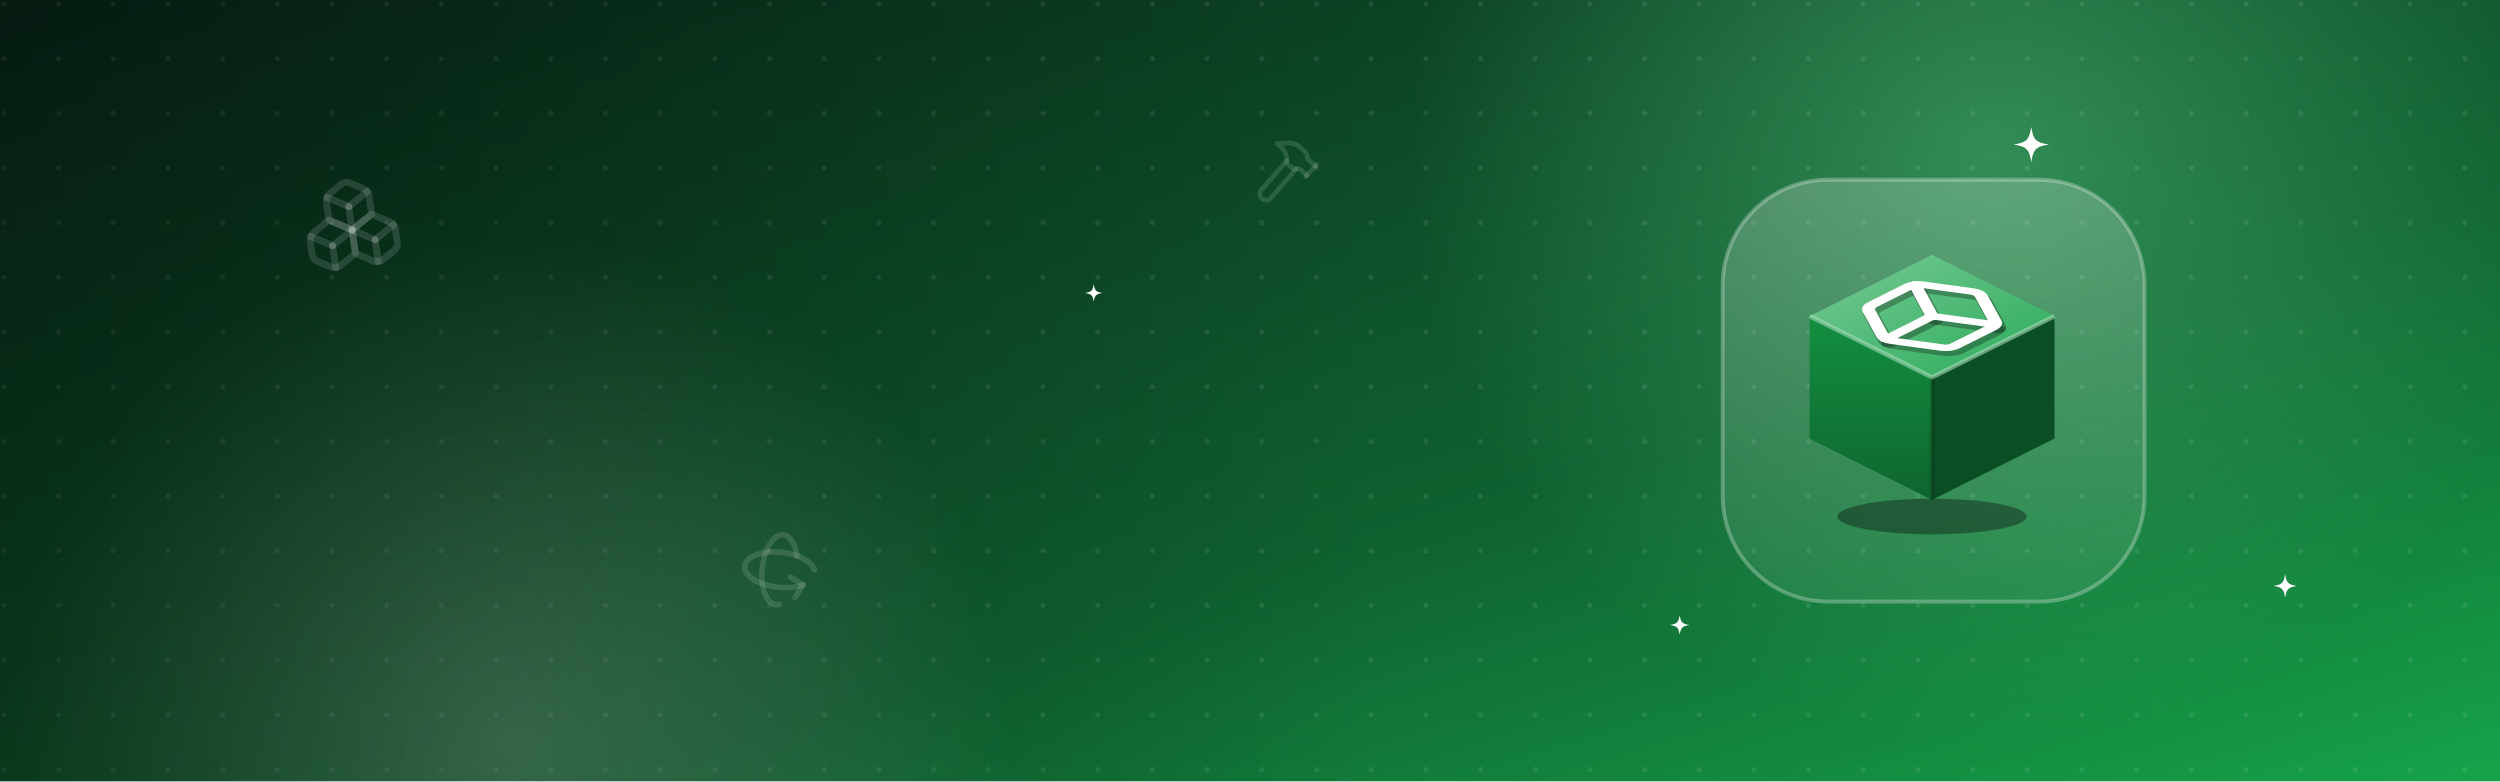
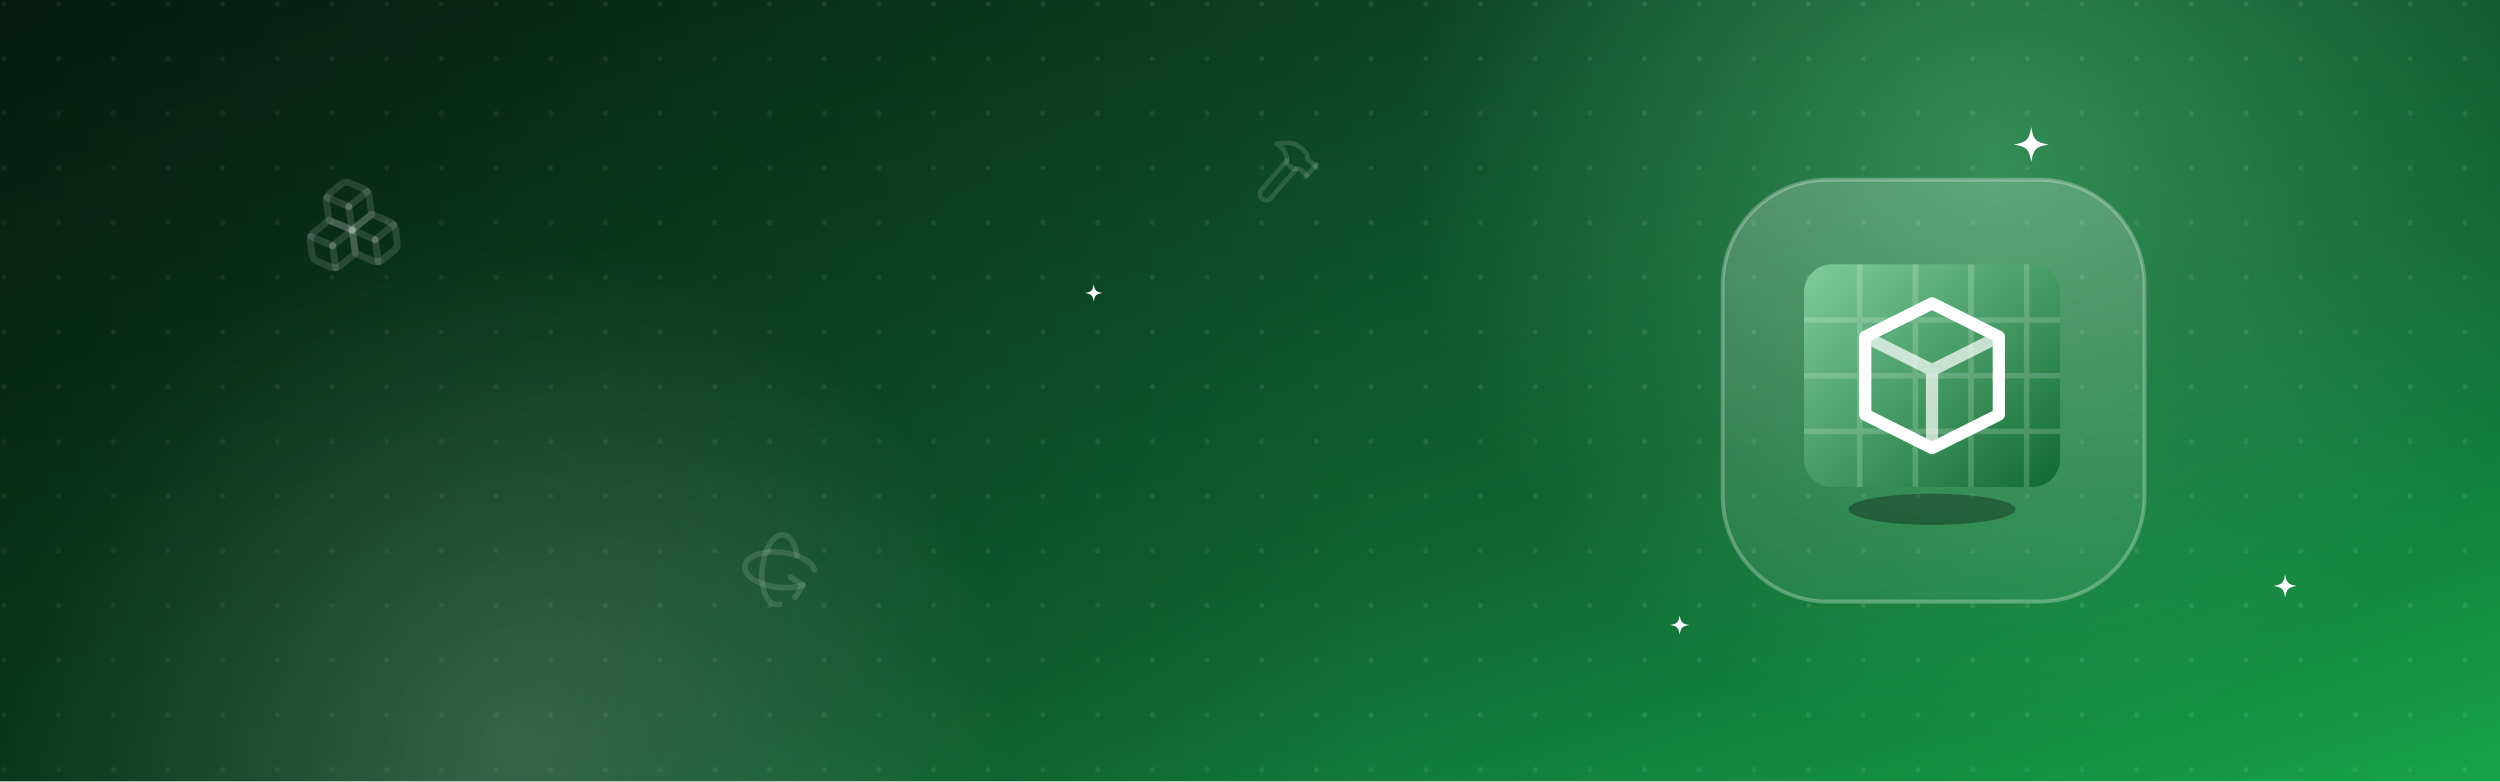
<svg xmlns="http://www.w3.org/2000/svg" viewBox="0 0 1280 400" role="img" aria-hidden="true">
  <defs>
    <linearGradient id="bg" x1="0" y1="0" x2="1" y2="1">
      <stop offset="0" stop-color="#09291a" />
      <stop offset=".62" stop-color="#0f6130" />
      <stop offset="1" stop-color="#16a34a" />
    </linearGradient>
    <radialGradient id="o1">
      <stop offset="0" stop-color="#50ba77" stop-opacity=".55" />
      <stop offset="1" stop-color="#50ba77" stop-opacity="0" />
    </radialGradient>
    <radialGradient id="o2">
      <stop offset="0" stop-color="#ffffff" stop-opacity=".22" />
      <stop offset="1" stop-color="#ffffff" stop-opacity="0" />
    </radialGradient>
    <pattern id="dots" width="28" height="28" patternUnits="userSpaceOnUse">
      <circle cx="2" cy="2" r="1.3" fill="#ffffff" fill-opacity=".09" />
    </pattern>
    <linearGradient id="glass" x1="0" y1="0" x2="0" y2="1">
      <stop offset="0" stop-color="#ffffff" stop-opacity=".22" />
      <stop offset="1" stop-color="#ffffff" stop-opacity=".06" />
    </linearGradient>
    <linearGradient id="fade" x1="0" y1="0" x2="1" y2="0">
      <stop offset="0" stop-color="#000" stop-opacity=".35" />
      <stop offset=".55" stop-color="#000" stop-opacity="0" />
    </linearGradient>
-     <linearGradient id="bbt" x1="0" y1="0" x2="1" y2="1">
-       <stop offset="0" stop-color="#78ca96" />
-       <stop offset="1" stop-color="#29aa58" />
+     <linearGradient id="bbm" x1="0" y1="0" x2="1" y2="1">
+       <stop offset="0" stop-color="#7fcc9b" />
+       <stop offset="1" stop-color="#0e6a30" />
    </linearGradient>
-     <linearGradient id="bbl" x1="0" y1="0" x2="0" y2="1">
-       <stop offset="0" stop-color="#138f41" />
-       <stop offset="1" stop-color="#0e652e" />
+     <linearGradient id="bbv" x1="0" y1="0" x2="0" y2="1">
+       <stop offset="0" stop-color="#7fcc9b" />
+       <stop offset="1" stop-color="#16a34a" />
    </linearGradient>
-     <linearGradient id="bbsh" x1="0" y1="0" x2="1" y2="0">
+     <linearGradient id="bbw" x1="0" y1="0" x2="0" y2="1">
+       <stop offset="0" stop-color="#ffffff" />
+       <stop offset="1" stop-color="#dfe5ee" />
+     </linearGradient>
+     <linearGradient id="bbg" x1="0" y1="0" x2="0" y2="1">
+       <stop offset="0" stop-color="#ffe08a" />
+       <stop offset="1" stop-color="#f2a62b" />
+     </linearGradient>
+     <radialGradient id="bbh" cx=".3" cy=".25" r=".7">
+       <stop offset="0" stop-color="#fff" stop-opacity=".55" />
+       <stop offset="1" stop-color="#fff" stop-opacity="0" />
+     </radialGradient>
+     <linearGradient id="bbs" x1="0" y1="0" x2="1" y2="0">
      <stop offset="0" stop-color="#fff" stop-opacity="0" />
-       <stop offset=".5" stop-color="#fff" stop-opacity=".55" />
+       <stop offset=".5" stop-color="#fff" stop-opacity=".6" />
      <stop offset="1" stop-color="#fff" stop-opacity="0" />
    </linearGradient>
-     <clipPath id="bbc">
-       <path d="M32 10 L54 21 L32 32 L10 21 Z" />
-     </clipPath>
  </defs>
  <style>.b1,.b2,.f,.s,.k{transform-box:fill-box;transform-origin:50% 50%}
@keyframes b1{to{transform:translate(-90px,40px) scale(1.15)}}@keyframes b2{to{transform:translate(70px,-30px) scale(.9)}}
@keyframes f{0%,100%{transform:translateY(0)}50%{transform:translateY(-10px)}}
@keyframes s{0%,100%{opacity:.25;transform:scale(.5) rotate(0)}50%{opacity:.95;transform:scale(1) rotate(45deg)}}
@keyframes k{0%,100%{transform:translateY(0)}50%{transform:translateY(-6px)}}
.b1{animation:b1 16s ease-in-out infinite alternate}.b2{animation:b2 19s ease-in-out infinite alternate}
.f{animation:f 9s ease-in-out infinite}.f1{animation-duration:11s;animation-delay:-3s}.f2{animation-duration:13s;animation-delay:-6s}
.s{animation:s 3.4s ease-in-out infinite}.k{animation:k 6s ease-in-out infinite}
- @media (prefers-reduced-motion:reduce){.b1,.b2,.f,.s,.k{animation:none!important}}.bbbob,.bbshadow{transform-box:fill-box;transform-origin:50% 50%}@keyframes bbb{0%,100%{transform:translateY(0)}50%{transform:translateY(-2.2px)}}@keyframes bbsd{0%,100%{transform:scaleX(1);opacity:.35}50%{transform:scaleX(.86);opacity:.22}}@keyframes bbs{0%,55%{transform:translateX(0)}100%{transform:translateX(78px)}}@keyframes bbg{0%,100%{opacity:.9}50%{opacity:1}}.bbbob{animation:bbb 4.2s ease-in-out infinite}.bbshadow{animation:bbsd 4.2s ease-in-out infinite}.bbshine{animation:bbs 5.5s ease-in-out infinite}.bbglow{animation:bbg 4.2s ease-in-out infinite}</style>
+ @media (prefers-reduced-motion:reduce){.b1,.b2,.f,.s,.k{animation:none!important}}.bbfl,.bbpu,.bbbl,.bbsp,.bbwg,.bbri,.bbsd,.bbpop{transform-box:fill-box;transform-origin:50% 50%}.bbgr{transform-box:fill-box;transform-origin:50% 100%}@keyframes bbfl{0%,100%{transform:translateY(0)}50%{transform:translateY(-2px)}}.bbfl{animation:bbfl 4.2s ease-in-out infinite}@keyframes bbsd{0%,100%{transform:scaleX(1);opacity:.32}50%{transform:scaleX(.85);opacity:.2}}.bbsd{animation:bbsd 4.2s ease-in-out infinite}@keyframes bbpu{0%,100%{opacity:.55}50%{opacity:1}}.bbpu{animation:bbpu 2.4s ease-in-out infinite}@keyframes bbbl{0%,44%,56%,100%{opacity:1}50%{opacity:.15}}.bbbl{animation:bbbl 3s steps(1,end) infinite}@keyframes bbsp{to{transform:rotate(360deg)}}.bbsp{animation:bbsp 14s linear infinite}@keyframes bbwg{0%,100%{transform:rotate(-6deg)}50%{transform:rotate(6deg)}}.bbwg{animation:bbwg 3.4s ease-in-out infinite}@keyframes bbri{0%{transform:translateY(2px);opacity:.7}100%{transform:translateY(-3.5px);opacity:1}}.bbri{animation:bbri 1.6s ease-in-out infinite alternate}@keyframes bbgr{0%,100%{transform:scaleY(.55)}50%{transform:scaleY(1)}}.bbgr{animation:bbgr 2.8s ease-in-out infinite}@keyframes bbpop{0%,100%{transform:scale(.9)}50%{transform:scale(1.08)}}.bbpop{animation:bbpop 2.6s ease-in-out infinite}@keyframes bbsh{0%,60%{transform:translateX(-30px)}100%{transform:translateX(70px)}}.bbsh{animation:bbsh 5s ease-in-out infinite}@keyframes bbdash{to{stroke-dashoffset:-40}}.bbdash{animation:bbdash 2.4s linear infinite}@keyframes bbsw{0%,100%{transform:rotate(-50deg)}50%{transform:rotate(35deg)}}</style>
  <rect width="1280" height="400" fill="url(#bg)" />
  <circle class="b1" cx="1020" cy="80" r="300" fill="url(#o1)" />
  <circle class="b2" cx="260" cy="380" r="260" fill="url(#o2)" />
  <rect width="1280" height="400" fill="url(#dots)" />
  <rect width="1280" height="400" fill="url(#fade)" />
  <g transform="translate(150 92) rotate(-8) scale(2.2)">
    <g class="f f0" fill="none" stroke="#ffffff" stroke-opacity=".13" stroke-width="1.6" stroke-linecap="round" stroke-linejoin="round">
      <path d="M2.97 12.92A2 2 0 0 0 2 14.63v3.24a2 2 0 0 0 .97 1.71l3 1.8a2 2 0 0 0 2.06 0L12 19v-5.5l-5-3-4.03 2.42Z" />
      <path d="m7 16.5-4.74-2.85" />
      <path d="m7 16.5 5-3" />
      <path d="M7 16.5v5.17" />
      <path d="M12 13.5V19l3.97 2.38a2 2 0 0 0 2.06 0l3-1.8a2 2 0 0 0 .97-1.71v-3.24a2 2 0 0 0-.97-1.71L17 10.5l-5 3Z" />
      <path d="m17 16.5-5-3" />
      <path d="m17 16.5 4.74-2.85" />
      <path d="M17 16.5v5.17" />
      <path d="M7.97 4.42A2 2 0 0 0 7 6.13v4.37l5 3 5-3V6.13a2 2 0 0 0-.97-1.71l-3-1.8a2 2 0 0 0-2.06 0l-3 1.8Z" />
      <path d="M12 8 7.26 5.15" />
      <path d="m12 8 4.74-2.85" />
      <path d="M12 13.5V8" />
    </g>
  </g>
  <g transform="translate(380 268) rotate(6) scale(1.8)">
    <g class="f f1" fill="none" stroke="#ffffff" stroke-opacity=".13" stroke-width="1.6" stroke-linecap="round" stroke-linejoin="round">
      <path d="m15.194 13.707 3.814 1.86-1.86 3.814" />
      <path d="M16.472 7.528 A 5 10 0 1 0 13 21.798" />
      <path d="M21.798 11 A 10 5 0 1 0 19 15.571" />
    </g>
  </g>
  <g transform="translate(640 70) rotate(-4) scale(1.5)">
    <g class="f f2" fill="none" stroke="#ffffff" stroke-opacity=".13" stroke-width="1.6" stroke-linecap="round" stroke-linejoin="round">
      <path d="m15 12-9.373 9.373a1 1 0 0 1-3.001-3L12 9" />
      <path d="m18 15 4-4" />
      <path d="m21.5 11.5-1.914-1.914A2 2 0 0 1 19 8.172v-.344a2 2 0 0 0-.586-1.414l-1.657-1.657A6 6 0 0 0 12.516 3H9l1.243 1.243A6 6 0 0 1 12 8.485V10l2 2h1.172a2 2 0 0 1 1.414.586L18.5 14.5" />
    </g>
  </g>
  <g class="k">
    <rect x="882" y="92" width="216" height="216" rx="54" fill="url(#glass)" stroke="#ffffff" stroke-opacity=".28" stroke-width="2" />
-     <g transform="translate(898 102) scale(2.85)">
-       <g class="bbbob">
-         <ellipse cx="32" cy="57" rx="17" ry="3.2" fill="#000" opacity=".35" class="bbshadow" />
-         <path d="M10 21 L32 32 V54 L10 43 Z" fill="url(#bbl)" />
-         <path d="M54 21 L32 32 V54 L54 43 Z" fill="#0b4e24" />
-         <path d="M32 10 L54 21 L32 32 L10 21 Z" fill="url(#bbt)" />
-         <path d="M10 21 L32 32 L54 21" fill="none" stroke="#addfc0" stroke-opacity=".55" stroke-width=".8" stroke-linejoin="round" />
-         <path d="M32 32 V54" stroke="#000" stroke-opacity=".18" stroke-width=".8" />
-         <g clip-path="url(#bbc)">
-           <rect class="bbshine" x="-14" y="6" width="14" height="30" fill="url(#bbsh)" transform="skewX(-25)" />
+     <g transform="translate(898 104) scale(2.85)">
+       <ellipse class="bbsd" cx="32" cy="55" rx="15" ry="2.8" fill="#000" opacity=".32" />
+       <g class="bbfl">
+         <rect x="9" y="11" width="46" height="40" rx="5" fill="url(#bbm)" />
+         <g stroke="#fff" stroke-opacity=".18" stroke-width="1">
+           <path d="M9 21h46M9 31h46M9 41h46M19 11v40M29 11v40M39 11v40M49 11v40" />
        </g>
-         <g transform="translate(.5 .8)">
-           <g transform="matrix(0.825 0.4125 -0.825 0.4125 32 11.100)" fill="none" stroke="#000" stroke-opacity=".28" stroke-width="2.4" stroke-linecap="round" stroke-linejoin="round">
-             <path d="M21 8a2 2 0 0 0-1-1.73l-7-4a2 2 0 0 0-2 0l-7 4A2 2 0 0 0 3 8v8a2 2 0 0 0 1 1.73l7 4a2 2 0 0 0 2 0l7-4A2 2 0 0 0 21 16Z" />
-             <path d="m3.3 7 8.7 5 8.7-5" />
-             <path d="M12 22V12" />
-           </g>
-         </g>
-         <g class="bbglow" transform="matrix(0.825 0.4125 -0.825 0.4125 32 11.100)" fill="none" stroke="#fff" stroke-width="2" stroke-linecap="round" stroke-linejoin="round">
-           <path d="M21 8a2 2 0 0 0-1-1.73l-7-4a2 2 0 0 0-2 0l-7 4A2 2 0 0 0 3 8v8a2 2 0 0 0 1 1.73l7 4a2 2 0 0 0 2 0l7-4A2 2 0 0 0 21 16Z" />
-           <path d="m3.3 7 8.7 5 8.7-5" />
-           <path d="M12 22V12" />
+         <g class="bbwg" style="transform-origin:32px 31px;transform-box:view-box" fill="none" stroke="#fff" stroke-width="2.2" stroke-linejoin="round">
+           <path d="M32 18 44 24v14L32 44 20 38V24z" />
+           <path d="M20 24l12 6 12-6M32 30v14" stroke-opacity=".7" />
        </g>
      </g>
    </g>
  </g>
  <g transform="translate(1040 74) scale(0.9)">
    <path class="s" style="animation-delay:0s" d="M0 -10 C1.2 -2.6 2.6 -1.2 10 0 C2.6 1.2 1.2 2.6 0 10 C-1.2 2.6 -2.6 1.2 -10 0 C-2.6 -1.2 -1.2 -2.6 0 -10Z" fill="#ffffff" />
  </g>
  <g transform="translate(1170 300) scale(0.6)">
    <path class="s" style="animation-delay:1.1s" d="M0 -10 C1.2 -2.6 2.6 -1.2 10 0 C2.6 1.2 1.2 2.6 0 10 C-1.2 2.6 -2.6 1.2 -10 0 C-2.6 -1.2 -1.2 -2.6 0 -10Z" fill="#ffffff" />
  </g>
  <g transform="translate(860 320) scale(0.5)">
    <path class="s" style="animation-delay:2.2s" d="M0 -10 C1.2 -2.6 2.6 -1.2 10 0 C2.6 1.2 1.2 2.6 0 10 C-1.2 2.6 -2.6 1.2 -10 0 C-2.6 -1.2 -1.2 -2.6 0 -10Z" fill="#ffffff" />
  </g>
  <g transform="translate(560 150) scale(0.45)">
    <path class="s" style="animation-delay:0.6s" d="M0 -10 C1.2 -2.6 2.6 -1.2 10 0 C2.6 1.2 1.2 2.6 0 10 C-1.2 2.6 -2.6 1.2 -10 0 C-2.6 -1.2 -1.2 -2.6 0 -10Z" fill="#ffffff" />
  </g>
</svg>
